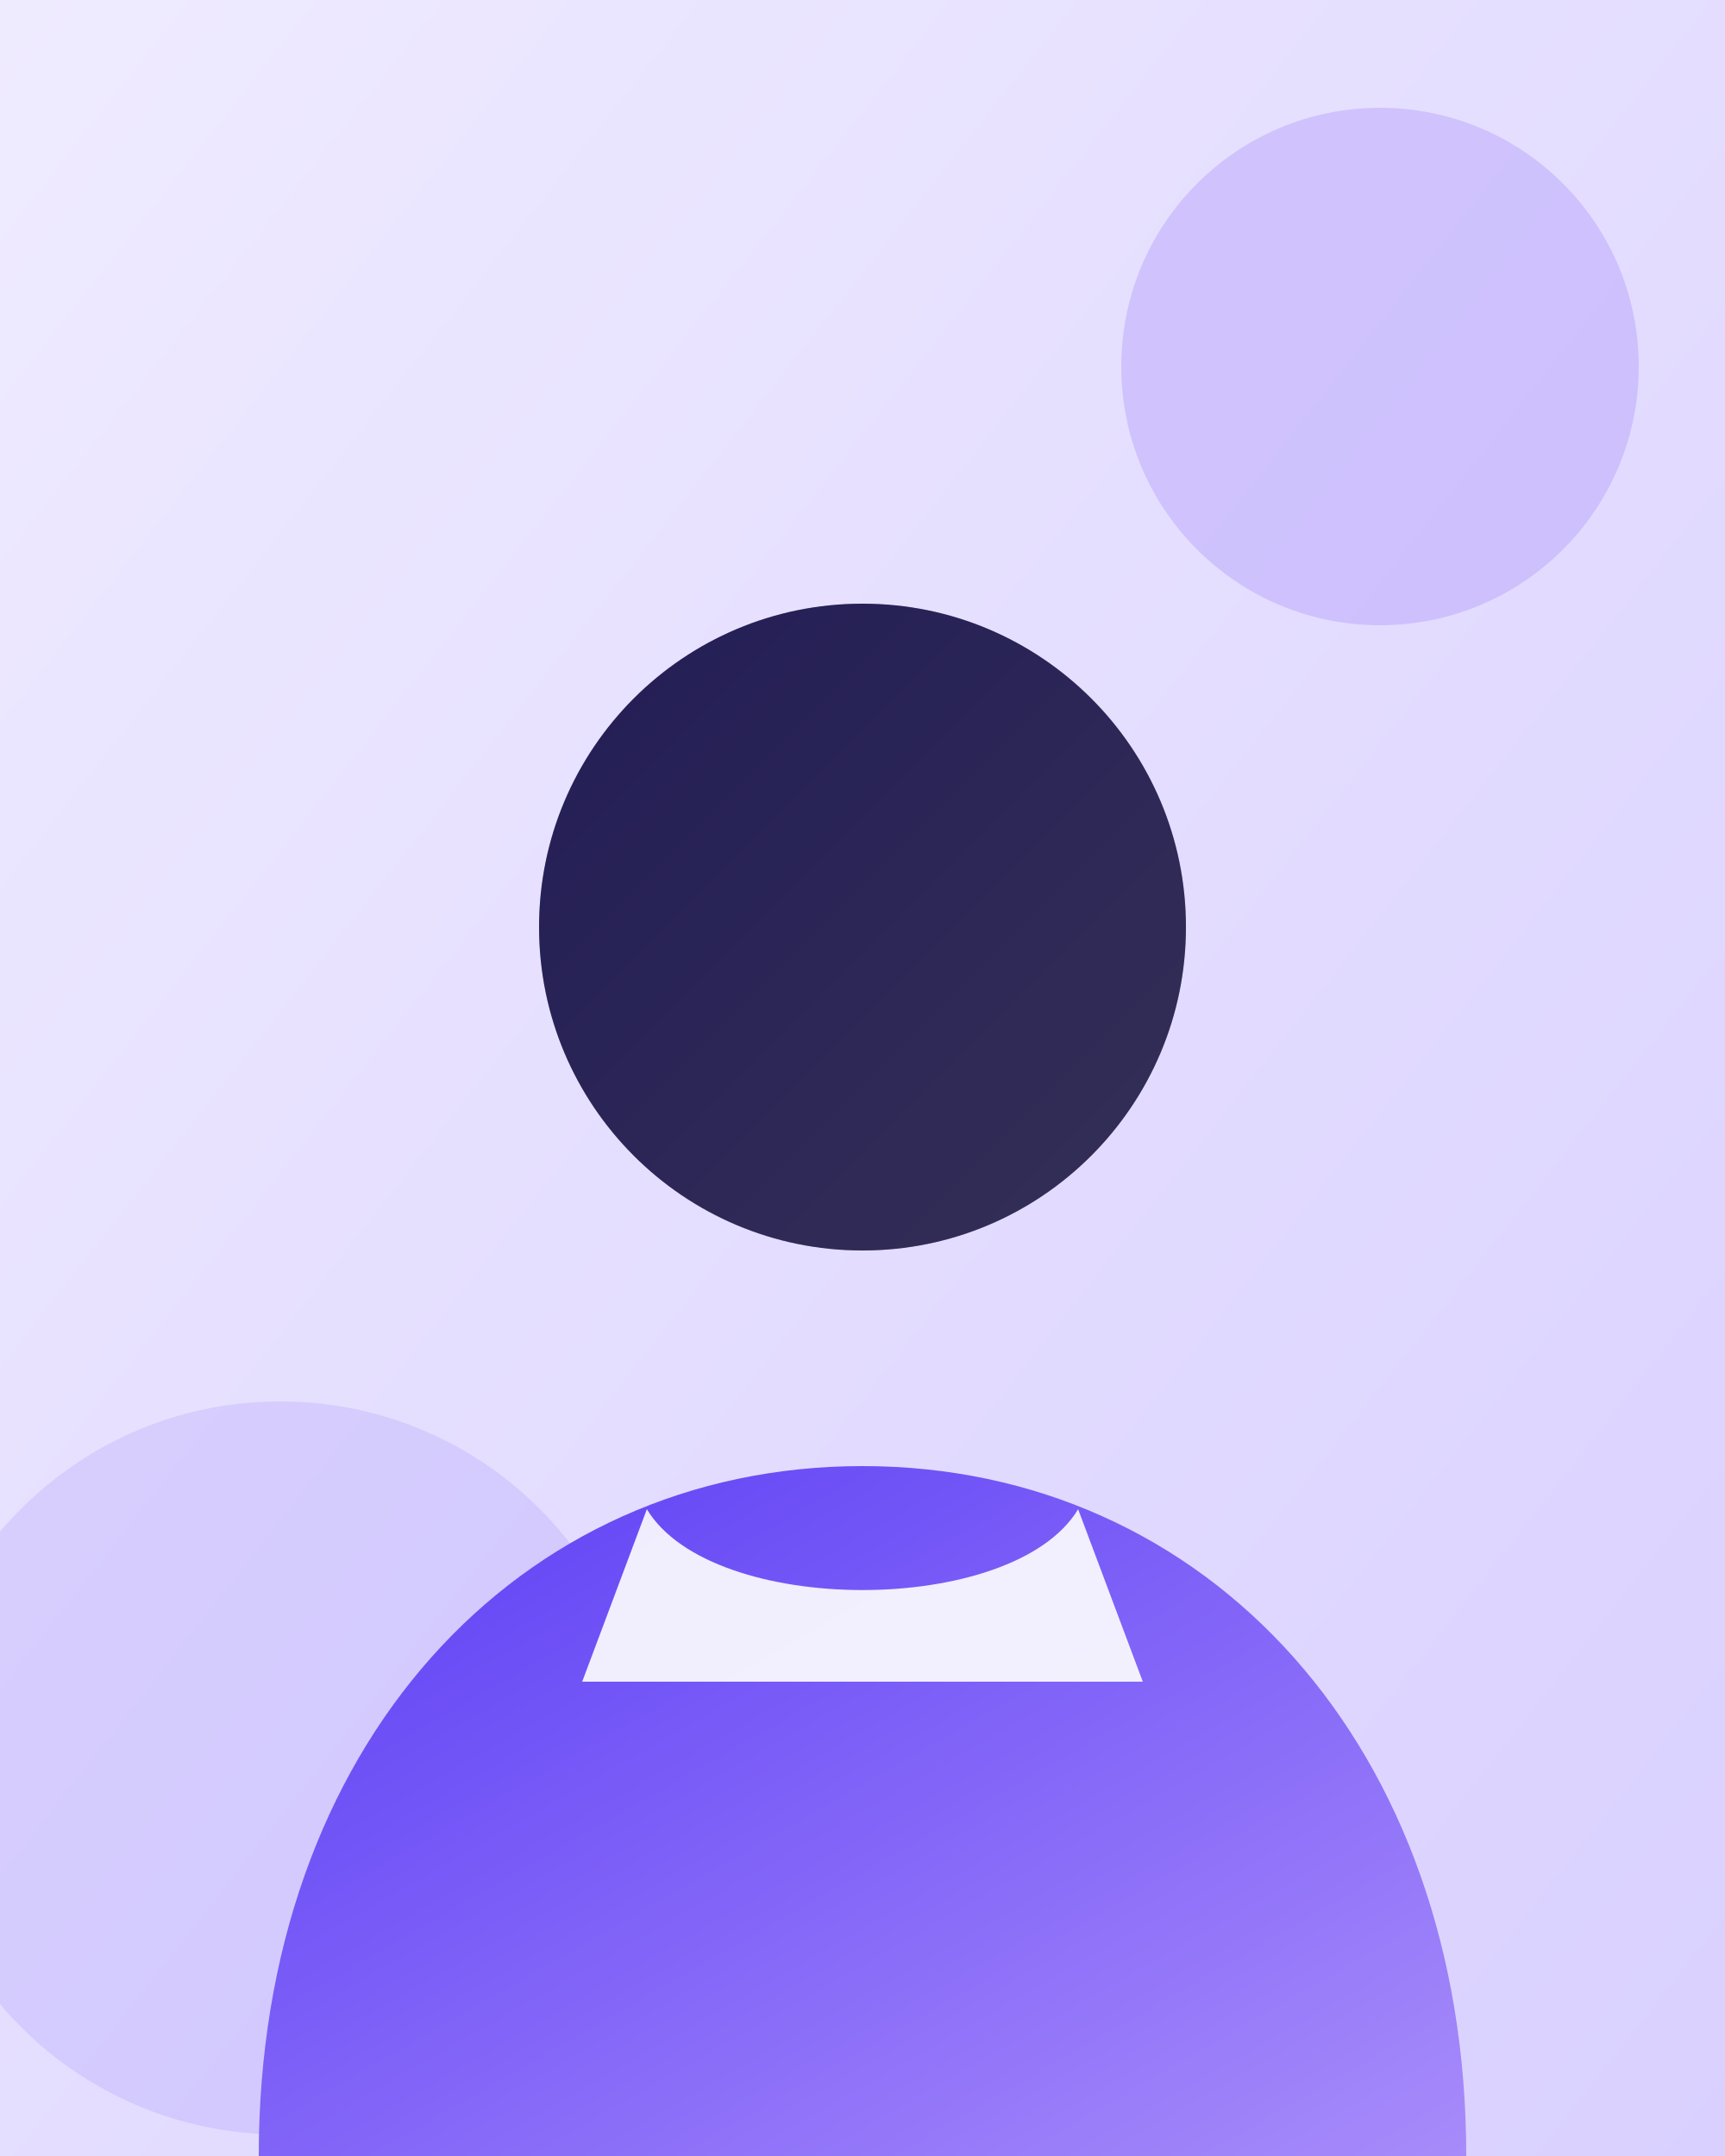
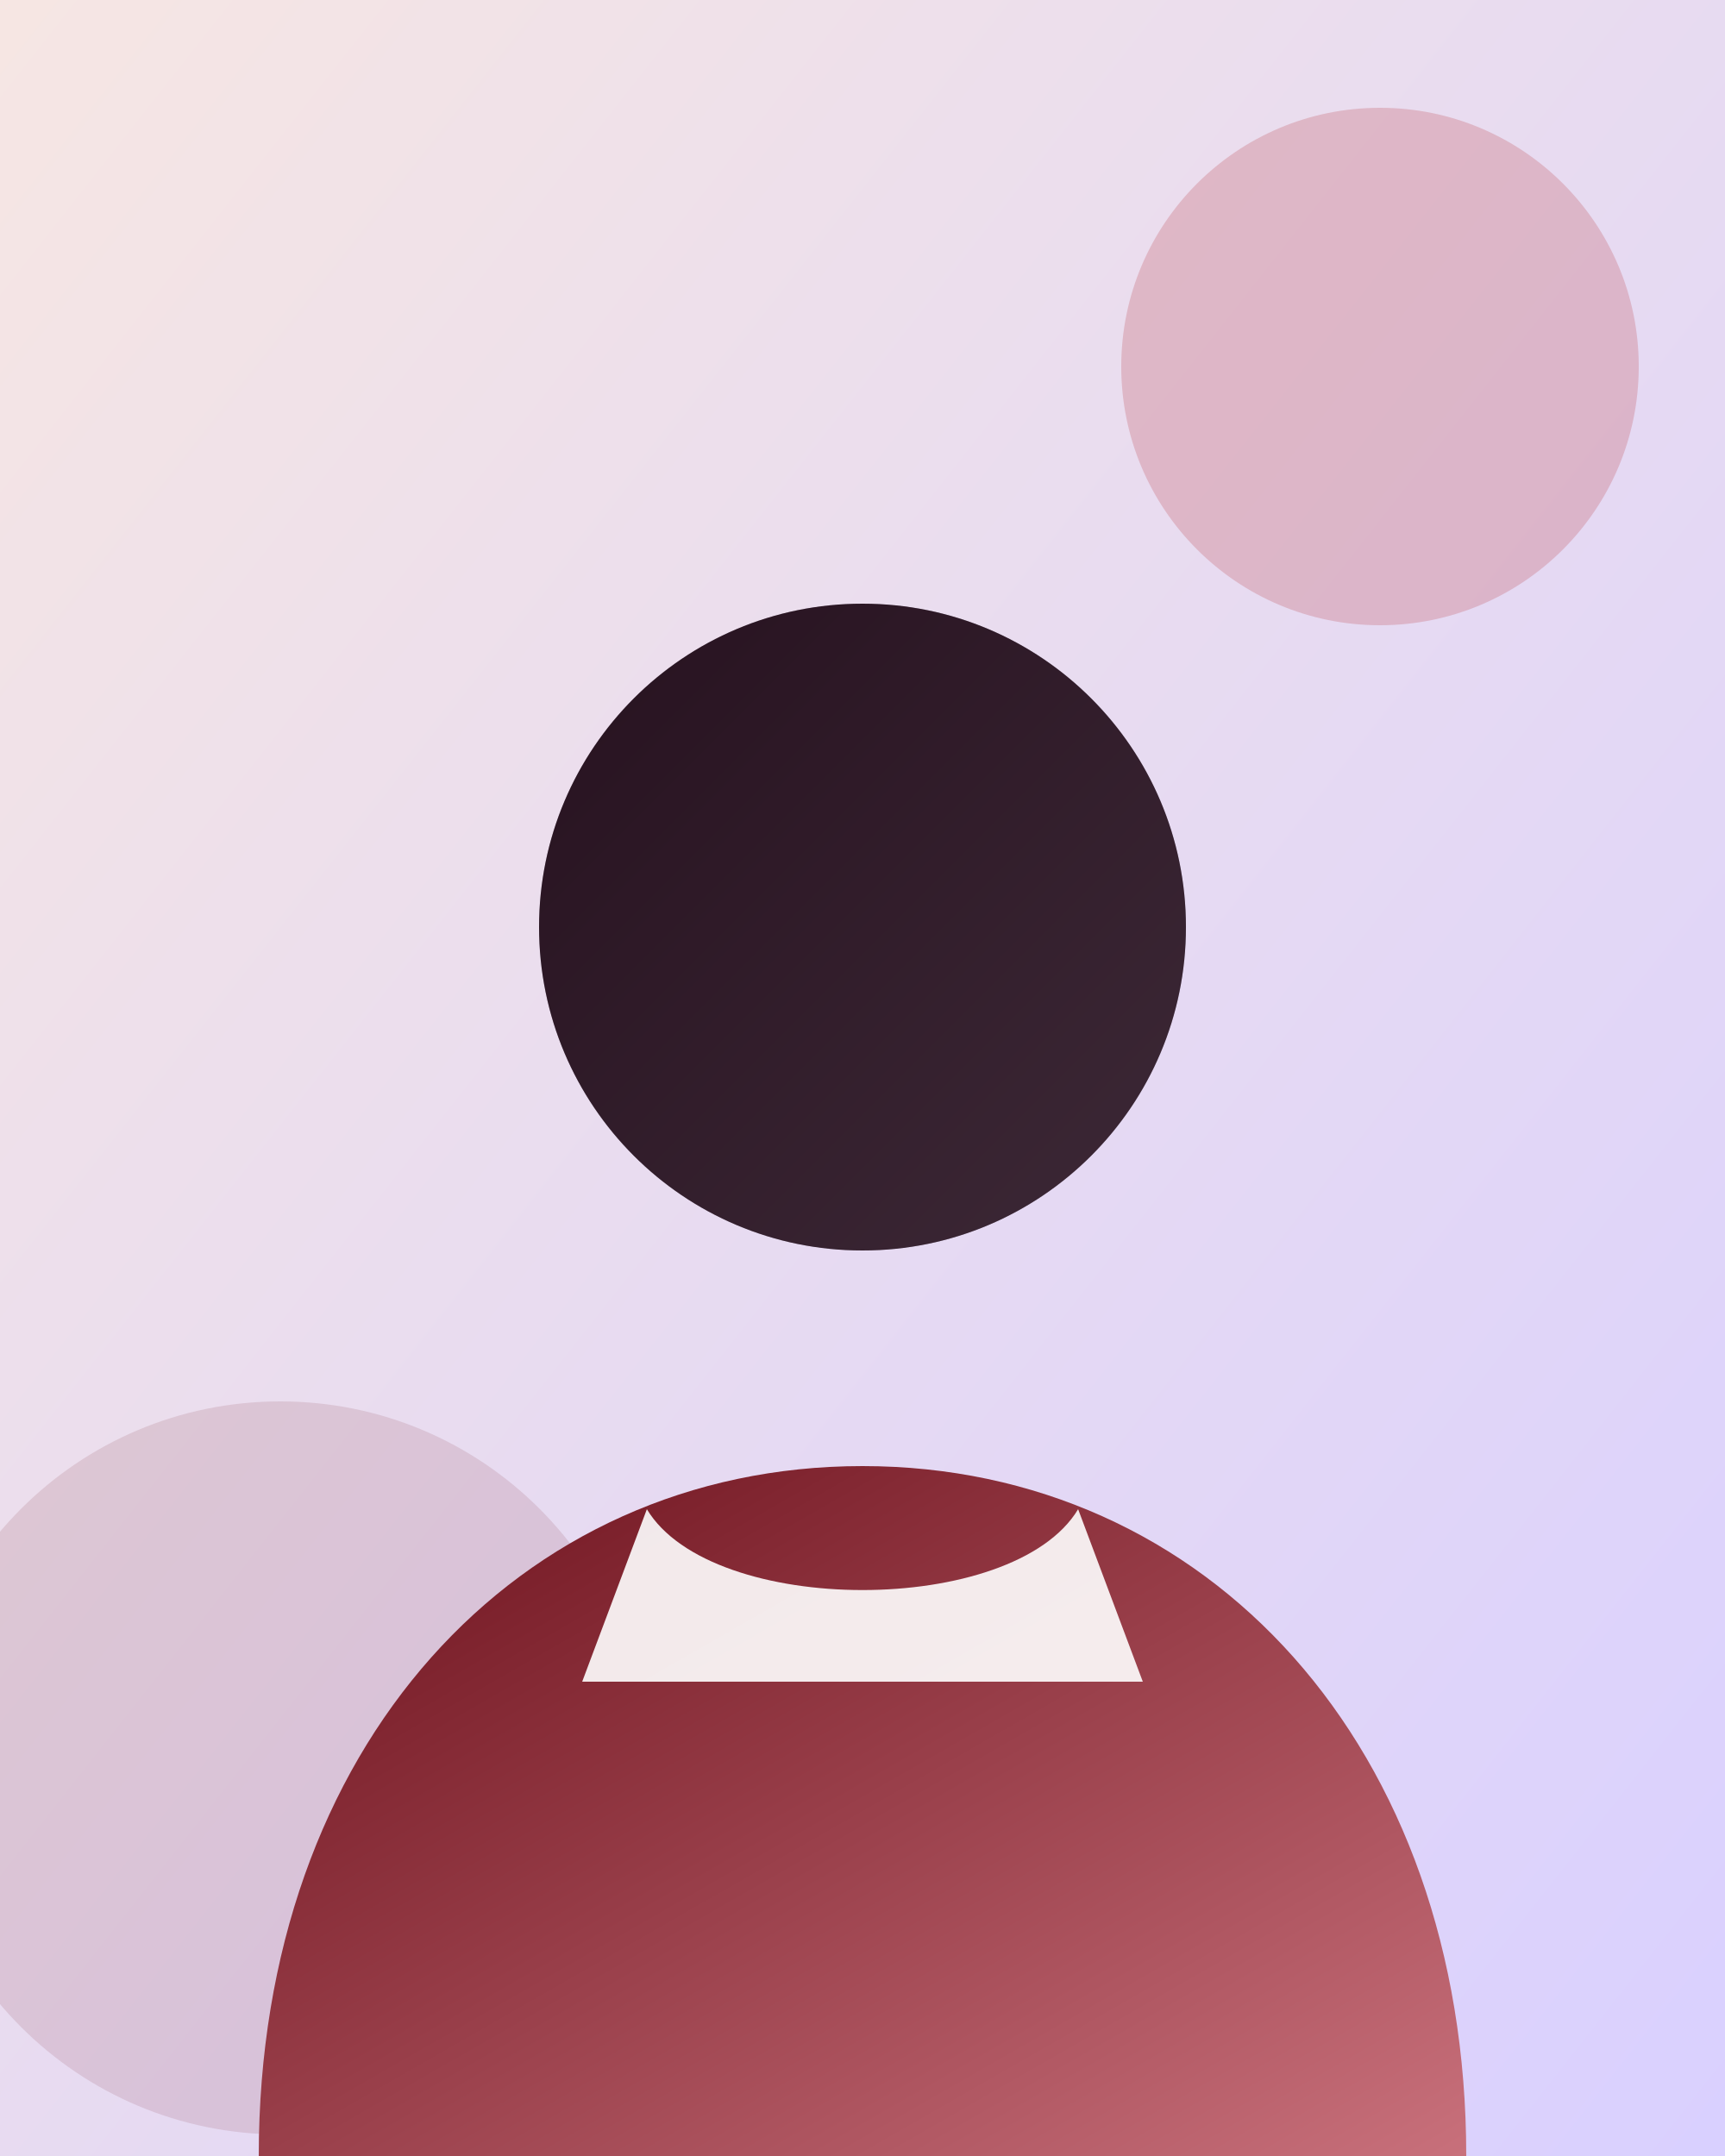
<svg xmlns="http://www.w3.org/2000/svg" viewBox="0 0 800 1000" width="800" height="1000">
  <defs>
    <linearGradient id="a" x1="0" y1="0" x2="1" y2="1">
-       <stop offset="0" stop-color="#EFEBFF" />
+       <stop offset="0" stop-color="#F6E6E3" />
      <stop offset="1" stop-color="#D9D0FF" />
    </linearGradient>
    <linearGradient id="b" x1="0" y1="0" x2="1" y2="1">
-       <stop offset="0" stop-color="#5B3DF5" />
-       <stop offset="1" stop-color="#A78BFA" />
+       <stop offset="0" stop-color="#6B0F1A" />
+       <stop offset="1" stop-color="#C8707B" />
    </linearGradient>
  </defs>
  <rect width="800" height="1000" fill="url(#a)" />
-   <circle cx="640" cy="170" r="120" fill="#A78BFA" opacity=".35" />
-   <circle cx="130" cy="820" r="170" fill="#5B3DF5" opacity=".12" />
+   <circle cx="640" cy="170" r="120" fill="#C8707B" opacity=".35" />
+   <circle cx="130" cy="820" r="170" fill="#6B0F1A" opacity=".12" />
  <path d="M120 1000c0-190 120-320 280-320s280 130 280 320z" fill="url(#b)" />
  <circle cx="400" cy="430" r="150" fill="#0F1220" />
  <circle cx="400" cy="430" r="150" fill="url(#b)" opacity=".25" />
  <path d="M300 700c30 50 170 50 200 0l30 80H270z" fill="#fff" opacity=".9" />
</svg>
